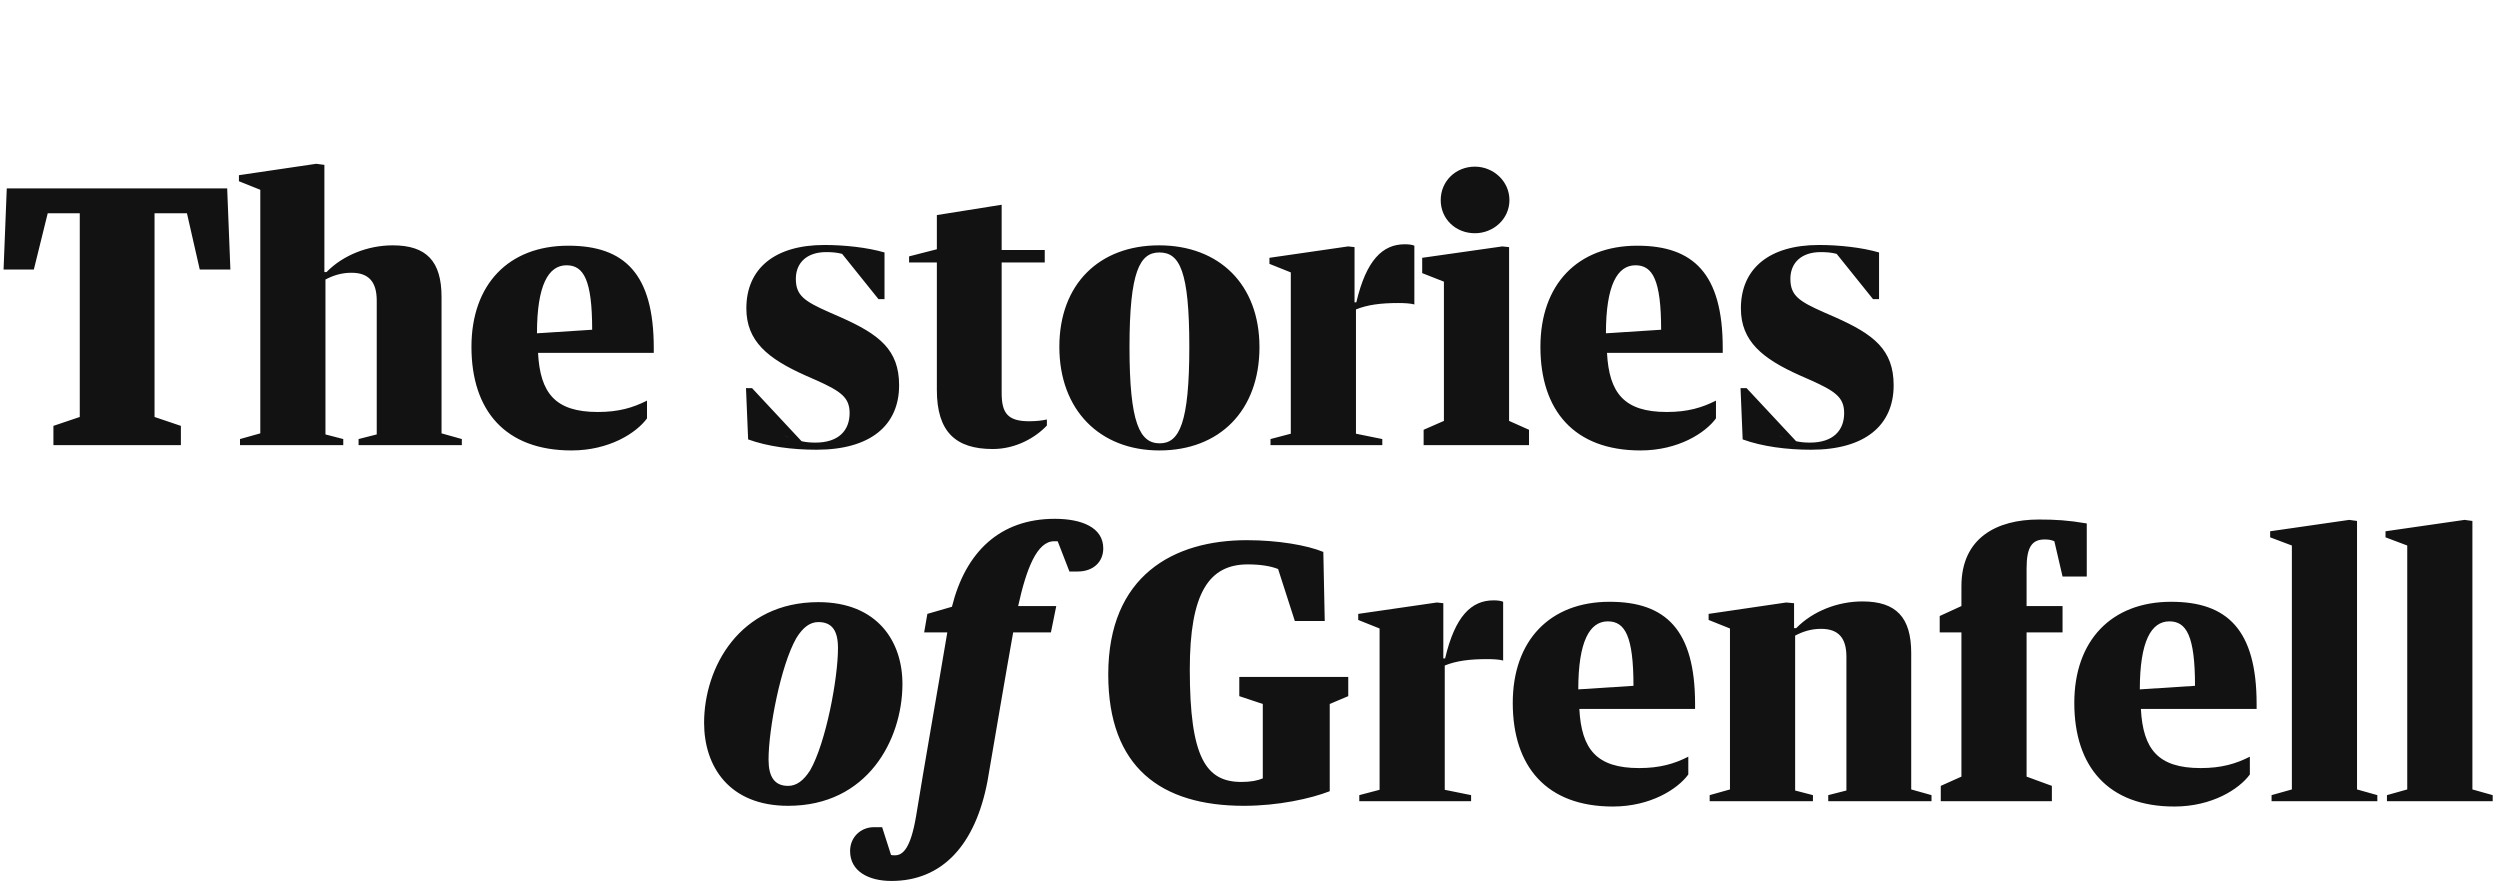
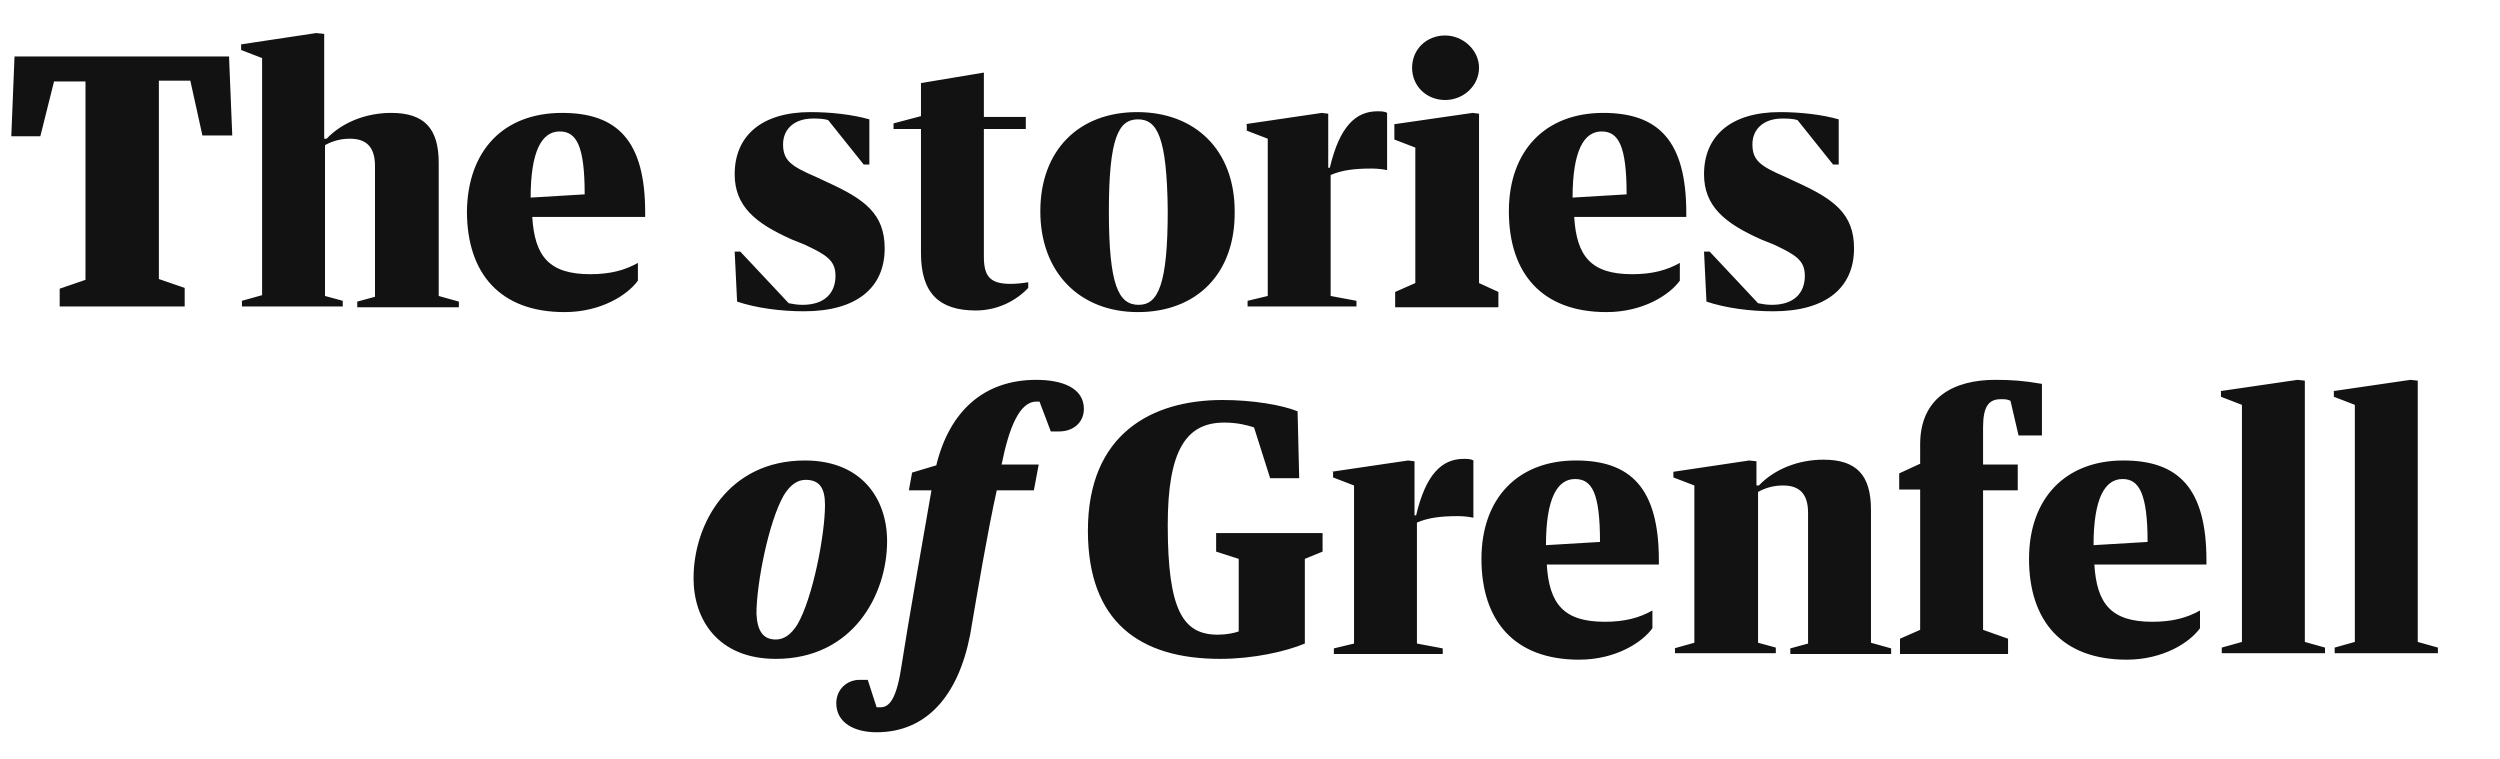
- <svg xmlns="http://www.w3.org/2000/svg" width="337px" height="120px" viewBox="0 0 337 120" version="1.1">
-   <g id="Page-1" stroke="none" stroke-width="1" fill="none" fill-rule="evenodd">
-     <g id="Group" fill="#121212">
-       <path d="M7.2,60 L7.2,57.408 L10.752,56.208 L10.752,28.752 L6.432,28.752 L4.56,36.336 L0.48,36.336 L0.912,25.392 L30.624,25.392 L31.056,36.336 L26.928,36.336 L25.2,28.752 L20.832,28.752 L20.832,56.208 L24.384,57.408 L24.384,60 L7.2,60 Z M32.352,59.184 L35.088,58.416 L35.088,25.584 L32.208,24.432 L32.208,23.616 L42.624,22.08 L43.728,22.224 L43.728,36.672 L44.016,36.672 C46.272,34.368 49.632,33.072 52.944,33.072 C57.504,33.072 59.52,35.232 59.52,40.032 L59.52,58.416 L62.256,59.184 L62.256,60 L48.336,60 L48.336,59.184 L50.784,58.56 L50.784,40.512 C50.784,37.92 49.632,36.768 47.376,36.768 C45.984,36.768 44.88,37.152 43.872,37.68 L43.872,58.56 L46.272,59.184 L46.272,60 L32.352,60 L32.352,59.184 Z M88.128,47.568 L72.528,47.568 C72.816,52.992 74.832,55.536 80.592,55.536 C83.376,55.536 85.344,54.96 87.216,54 L87.216,56.4 C85.776,58.368 82.128,60.72 77.04,60.72 C68.112,60.72 63.552,55.344 63.552,46.752 C63.552,38.352 68.544,33.12 76.608,33.12 C84.192,33.12 88.128,36.912 88.128,46.896 L88.128,47.568 Z M76.368,35.76 C73.92,35.76 72.384,38.448 72.384,44.928 L79.824,44.448 C79.824,37.728 78.672,35.76 76.368,35.76 Z M113.328,42.768 C118.512,45.072 121.2,47.136 121.2,51.936 C121.2,57.36 117.312,60.624 110.064,60.624 C106.8,60.624 103.488,60.192 100.848,59.232 L100.56,52.32 L101.376,52.32 L108.048,59.472 C108.624,59.616 109.296,59.664 109.92,59.664 C113.04,59.664 114.528,58.032 114.528,55.68 C114.528,53.568 113.328,52.752 110.16,51.312 L108.528,50.592 C103.488,48.336 100.608,45.984 100.608,41.568 C100.608,36.192 104.448,33.024 111.12,33.024 C113.856,33.024 116.928,33.36 119.232,34.032 L119.232,40.32 L118.416,40.32 L113.52,34.224 C112.848,34.032 112.08,33.984 111.36,33.984 C108.768,33.984 107.28,35.424 107.28,37.584 C107.28,39.84 108.432,40.608 111.792,42.096 L113.328,42.768 Z M105.696,58.656 C105.888,58.752 106.128,58.896 106.368,58.992 L105.696,58.656 Z M126.288,35.376 L122.544,35.376 L122.544,34.56 L126.288,33.6 L126.288,28.992 L135.024,27.6 L135.024,33.696 L140.832,33.696 L140.832,35.376 L135.024,35.376 L135.024,52.992 C135.024,55.68 135.84,56.784 138.72,56.784 C139.632,56.784 140.544,56.688 141.12,56.544 L141.12,57.36 C139.584,58.992 136.944,60.528 133.824,60.528 C128.832,60.528 126.288,58.224 126.288,52.56 L126.288,35.376 Z M156.288,60.72 C148.272,60.72 142.8,55.296 142.8,46.752 C142.8,38.304 148.176,33.072 156.24,33.072 C164.304,33.072 169.776,38.304 169.776,46.8 C169.776,55.344 164.4,60.72 156.288,60.72 Z M156.288,34.032 C153.648,34.032 152.256,36.576 152.256,46.8 C152.256,57.072 153.648,59.76 156.336,59.76 C158.976,59.76 160.32,57.024 160.32,46.752 C160.32,36.528 159.024,34.032 156.288,34.032 Z M171.12,34.752 L181.728,33.216 L182.592,33.312 L182.592,40.752 L182.832,40.752 C184.176,35.04 186.384,32.928 189.36,32.928 C189.84,32.928 190.368,32.976 190.656,33.12 L190.656,41.04 C190.176,40.896 189.312,40.848 188.496,40.848 C186.096,40.848 184.32,41.088 182.784,41.712 L182.784,58.464 L186.336,59.184 L186.336,60 L171.264,60 L171.264,59.184 L174,58.464 L174,36.72 L171.12,35.568 L171.12,34.752 Z M198.816,22.464 C201.312,22.464 203.472,24.432 203.472,26.976 C203.472,29.52 201.312,31.44 198.816,31.44 C196.224,31.44 194.208,29.52 194.208,26.976 C194.208,24.432 196.224,22.464 198.816,22.464 Z M191.712,34.752 L202.512,33.216 L203.424,33.312 L203.424,56.736 L206.112,57.936 L206.112,60 L191.904,60 L191.904,57.936 L194.64,56.736 L194.64,37.968 L191.712,36.816 L191.712,34.752 Z M232.224,47.568 L216.624,47.568 C216.912,52.992 218.928,55.536 224.688,55.536 C227.472,55.536 229.44,54.96 231.312,54 L231.312,56.4 C229.872,58.368 226.224,60.72 221.136,60.72 C212.208,60.72 207.648,55.344 207.648,46.752 C207.648,38.352 212.64,33.12 220.704,33.12 C228.288,33.12 232.224,36.912 232.224,46.896 L232.224,47.568 Z M220.464,35.76 C218.016,35.76 216.48,38.448 216.48,44.928 L223.92,44.448 C223.92,37.728 222.768,35.76 220.464,35.76 Z M247.392,42.768 C252.576,45.072 255.264,47.136 255.264,51.936 C255.264,57.36 251.376,60.624 244.128,60.624 C240.864,60.624 237.552,60.192 234.912,59.232 L234.624,52.32 L235.44,52.32 L242.112,59.472 C242.688,59.616 243.36,59.664 243.984,59.664 C247.104,59.664 248.592,58.032 248.592,55.68 C248.592,53.568 247.392,52.752 244.224,51.312 L242.592,50.592 C237.552,48.336 234.672,45.984 234.672,41.568 C234.672,36.192 238.512,33.024 245.184,33.024 C247.92,33.024 250.992,33.36 253.296,34.032 L253.296,40.32 L252.48,40.32 L247.584,34.224 C246.912,34.032 246.144,33.984 245.424,33.984 C242.832,33.984 241.344,35.424 241.344,37.584 C241.344,39.84 242.496,40.608 245.856,42.096 L247.392,42.768 Z M239.76,58.656 C239.952,58.752 240.192,58.896 240.432,58.992 L239.76,58.656 Z" id="Headline" />
-       <path d="M106.24,108.624 C98.272,108.624 94.912,103.296 94.912,97.44 C94.912,90 99.664,81.168 110.32,81.168 C118.288,81.168 121.696,86.496 121.648,92.304 C121.6,99.744 116.944,108.624 106.24,108.624 Z M106.24,105.936 C107.344,105.936 108.304,105.264 109.216,103.824 C111.328,100.128 112.96,91.488 112.96,87.36 C112.96,85.056 112.192,83.856 110.32,83.856 C109.216,83.856 108.256,84.528 107.344,86.016 C105.232,89.712 103.6,98.304 103.6,102.384 C103.6,104.736 104.416,105.936 106.24,105.936 Z M133.12,105.264 C131.488,113.904 127.024,118.752 120.16,118.752 C117.088,118.752 114.592,117.456 114.592,114.72 C114.592,112.848 116.032,111.504 117.808,111.504 L118.912,111.504 L120.112,115.248 C120.256,115.296 120.448,115.296 120.64,115.296 C121.744,115.296 122.752,114.288 123.472,110.112 C124.624,103.008 126.304,93.552 127.696,85.248 L124.576,85.248 L125.008,82.752 L128.32,81.792 C130.144,74.448 134.752,69.936 142.192,69.936 C145.792,69.936 148.72,71.088 148.72,73.92 C148.72,75.744 147.376,77.04 145.264,77.04 L144.16,77.04 L142.576,72.96 L142.096,72.96 C139.792,72.96 138.352,76.656 137.248,81.696 L142.384,81.696 L141.664,85.248 L136.576,85.248 C135.568,90.864 134.128,99.408 133.12,105.264 Z M167.68,108.624 C156.496,108.624 149.392,103.44 149.392,90.912 C149.392,77.568 158.224,72.816 168.064,72.816 C172.24,72.816 176.176,73.488 178.384,74.4 L178.576,83.712 L174.544,83.712 L172.288,76.704 C171.328,76.32 169.936,76.08 168.208,76.08 C162.976,76.08 160.384,79.92 160.384,90.24 C160.384,102.096 162.544,105.408 167.344,105.408 C168.592,105.408 169.552,105.216 170.224,104.928 L170.224,94.896 L167.056,93.84 L167.056,91.248 L181.744,91.248 L181.744,93.84 L179.248,94.896 L179.248,106.656 C176.656,107.664 172.288,108.624 167.68,108.624 Z M183.088,82.752 L193.696,81.216 L194.56,81.312 L194.56,88.752 L194.8,88.752 C196.144,83.04 198.352,80.928 201.328,80.928 C201.808,80.928 202.336,80.976 202.624,81.12 L202.624,89.04 C202.144,88.896 201.28,88.848 200.464,88.848 C198.064,88.848 196.288,89.088 194.752,89.712 L194.752,106.464 L198.304,107.184 L198.304,108 L183.232,108 L183.232,107.184 L185.968,106.464 L185.968,84.72 L183.088,83.568 L183.088,82.752 Z M228.496,95.568 L212.896,95.568 C213.184,100.992 215.2,103.536 220.96,103.536 C223.744,103.536 225.712,102.96 227.584,102 L227.584,104.4 C226.144,106.368 222.496,108.72 217.408,108.72 C208.48,108.72 203.92,103.344 203.92,94.752 C203.92,86.352 208.912,81.12 216.976,81.12 C224.56,81.12 228.496,84.912 228.496,94.896 L228.496,95.568 Z M216.736,83.76 C214.288,83.76 212.752,86.448 212.752,92.928 L220.192,92.448 C220.192,85.728 219.04,83.76 216.736,83.76 Z M230.464,107.184 L233.2,106.416 L233.2,84.72 L230.32,83.568 L230.32,82.752 L240.784,81.216 L241.84,81.312 L241.84,84.672 L242.128,84.672 C244.384,82.368 247.744,81.072 251.056,81.072 C255.616,81.072 257.632,83.232 257.632,88.032 L257.632,106.416 L260.368,107.184 L260.368,108 L246.448,108 L246.448,107.184 L248.896,106.56 L248.896,88.512 C248.896,85.92 247.744,84.768 245.488,84.768 C244.096,84.768 242.992,85.152 241.984,85.68 L241.984,106.56 L244.384,107.184 L244.384,108 L230.464,108 L230.464,107.184 Z M273.184,104.688 L276.592,105.936 L276.592,108 L261.616,108 L261.616,105.936 L264.4,104.688 L264.4,85.248 L261.472,85.248 L261.472,83.04 L264.4,81.696 L264.4,79.008 C264.4,72.48 269.2,70.032 274.816,70.032 C277.072,70.032 278.752,70.128 281.296,70.56 L281.296,77.712 L278.032,77.712 L276.928,72.96 C276.496,72.768 276.112,72.72 275.632,72.72 C273.952,72.72 273.184,73.68 273.184,76.608 L273.184,81.696 L278.032,81.696 L278.032,85.248 L273.184,85.248 L273.184,104.688 Z M304.192,95.568 L288.592,95.568 C288.88,100.992 290.896,103.536 296.656,103.536 C299.44,103.536 301.408,102.96 303.28,102 L303.28,104.4 C301.84,106.368 298.192,108.72 293.104,108.72 C284.176,108.72 279.616,103.344 279.616,94.752 C279.616,86.352 284.608,81.12 292.672,81.12 C300.256,81.12 304.192,84.912 304.192,94.896 L304.192,95.568 Z M292.432,83.76 C289.984,83.76 288.448,86.448 288.448,92.928 L295.888,92.448 C295.888,85.728 294.736,83.76 292.432,83.76 Z M306.016,71.616 L316.672,70.08 L317.728,70.224 L317.728,106.416 L320.464,107.184 L320.464,108 L306.208,108 L306.208,107.184 L308.944,106.416 L308.944,73.536 L306.016,72.432 L306.016,71.616 Z M321.568,71.616 L332.224,70.08 L333.28,70.224 L333.28,106.416 L336.016,107.184 L336.016,108 L321.76,108 L321.76,107.184 L324.496,106.416 L324.496,73.536 L321.568,72.432 L321.568,71.616 Z" id="of-Grenfell" />
+ <svg xmlns="http://www.w3.org/2000/svg" version="1.1" id="Layer_1" x="0px" y="0px" viewBox="0 0 310 94" style="enable-background:new 0 0 310 94;" xml:space="preserve">
+   <style type="text/css">
+ 	.st0{fill:#121212;}
+ </style>
+   <g id="Page-1">
+     <g id="Group">
+       <path id="Headline" class="st0" d="M7.4,38.1v-2.3l3.2-1.1V10.1H6.7l-1.7,6.8H1.4L1.8,7h26.6l0.4,9.8h-3.7l-1.5-6.8h-3.9v24.6    l3.2,1.1v2.3H7.4z M30,37.3l2.5-0.7V7.2l-2.6-1V5.5l9.3-1.4l1,0.1v13h0.3c2-2.1,5-3.2,8-3.2c4.1,0,5.9,1.9,5.9,6.2v16.5l2.5,0.7    v0.7H44.3v-0.7l2.2-0.6V20.6c0-2.3-1-3.4-3.1-3.4c-1.2,0-2.2,0.3-3.1,0.8v18.7l2.2,0.6v0.7H30V37.3z M80,26.9H66    c0.3,4.9,2.1,7.1,7.2,7.1c2.5,0,4.3-0.5,5.9-1.4v2.2c-1.3,1.8-4.6,3.9-9.1,3.9c-8,0-12.1-4.8-12.1-12.5C58,18.7,62.4,14,69.7,14    C76.5,14,80,17.4,80,26.3V26.9z M69.4,16.3c-2.2,0-3.6,2.4-3.6,8.2l6.7-0.4C72.5,18.1,71.5,16.3,69.4,16.3z M102.6,22.6    c4.6,2.1,7.1,3.9,7.1,8.2c0,4.9-3.5,7.8-10,7.8c-2.9,0-5.9-0.4-8.3-1.2l-0.3-6.2h0.7l6,6.4c0.5,0.1,1.1,0.2,1.7,0.2    c2.8,0,4.1-1.5,4.1-3.6c0-1.9-1.1-2.6-3.9-3.9l-1.5-0.6c-4.5-2-7.1-4.1-7.1-8.1c0-4.8,3.4-7.7,9.4-7.7c2.5,0,5.2,0.3,7.3,0.9v5.6    h-0.7l-4.4-5.5c-0.6-0.2-1.3-0.2-1.9-0.2c-2.3,0-3.7,1.3-3.7,3.2c0,2,1,2.7,4,4L102.6,22.6z M95.7,36.9c0.2,0.1,0.4,0.2,0.6,0.3    L95.7,36.9z M114.2,16h-3.4v-0.7l3.4-0.9v-4.1L122,9v5.5h5.2V16H122v15.8c0,2.4,0.7,3.4,3.3,3.4c0.8,0,1.6-0.1,2.2-0.2v0.7    c-1.4,1.5-3.7,2.8-6.5,2.8c-4.5,0-6.8-2.1-6.8-7.1V16z M141.1,38.7c-7.2,0-12.1-4.9-12.1-12.5c0-7.6,4.8-12.3,12-12.3    c7.2,0,12.1,4.7,12.1,12.3C153.2,33.9,148.4,38.7,141.1,38.7z M141.1,14.8c-2.4,0-3.6,2.3-3.6,11.4c0,9.2,1.2,11.6,3.7,11.6    c2.4,0,3.6-2.5,3.6-11.7C144.7,17,143.5,14.8,141.1,14.8z M154.4,15.4l9.5-1.4l0.8,0.1v6.7h0.2c1.2-5.1,3.2-7,5.9-7    c0.4,0,0.9,0,1.2,0.2v7.1c-0.4-0.1-1.2-0.2-1.9-0.2c-2.2,0-3.7,0.2-5.1,0.8v15l3.2,0.6v0.7h-13.5v-0.7l2.5-0.6V17.2l-2.6-1V15.4z     M179.2,4.4c2.2,0,4.2,1.8,4.2,4s-1.9,4-4.2,4c-2.3,0-4.1-1.7-4.1-4S176.9,4.4,179.2,4.4z M172.9,15.4l9.7-1.4l0.8,0.1v21l2.4,1.1    v1.9H173v-1.9l2.5-1.1V18.3l-2.6-1V15.4z M209.2,26.9h-14c0.3,4.9,2.1,7.1,7.2,7.1c2.5,0,4.3-0.5,5.9-1.4v2.2    c-1.3,1.8-4.6,3.9-9.1,3.9c-8,0-12.1-4.8-12.1-12.5c0-7.5,4.5-12.2,11.7-12.2c6.8,0,10.3,3.4,10.3,12.4V26.9z M198.6,16.3    c-2.2,0-3.6,2.4-3.6,8.2l6.7-0.4C201.7,18.1,200.7,16.3,198.6,16.3z M222.8,22.6c4.6,2.1,7.1,3.9,7.1,8.2c0,4.9-3.5,7.8-10,7.8    c-2.9,0-5.9-0.4-8.3-1.2l-0.3-6.2h0.7l6,6.4c0.5,0.1,1.1,0.2,1.7,0.2c2.8,0,4.1-1.5,4.1-3.6c0-1.9-1.1-2.6-3.9-3.9l-1.5-0.6    c-4.5-2-7.1-4.1-7.1-8.1c0-4.8,3.4-7.7,9.4-7.7c2.5,0,5.2,0.3,7.3,0.9v5.6h-0.7l-4.4-5.5c-0.6-0.2-1.3-0.2-1.9-0.2    c-2.3,0-3.7,1.3-3.7,3.2c0,2,1,2.7,4,4L222.8,22.6z M215.9,36.9c0.2,0.1,0.4,0.2,0.6,0.3L215.9,36.9z" />
+       <path id="of-Grenfell" class="st0" d="M96.2,81.7c-7.1,0-10.2-4.8-10.2-10c0-6.7,4.3-14.6,13.8-14.6c7.1,0,10.2,4.8,10.2,10    C110,73.7,105.8,81.7,96.2,81.7z M96.2,79.3c1,0,1.9-0.6,2.7-1.9c1.9-3.3,3.4-11.1,3.4-14.8c0-2.1-0.7-3.1-2.4-3.1    c-1,0-1.9,0.6-2.7,1.9c-1.9,3.3-3.4,11-3.4,14.7C93.9,78.2,94.6,79.3,96.2,79.3z M120.3,78.7c-1.5,7.7-5.5,12.1-11.6,12.1    c-2.8,0-5-1.2-5-3.6c0-1.7,1.3-2.9,2.9-2.9h1l1.1,3.4c0.1,0,0.3,0,0.5,0c1,0,1.9-0.9,2.5-4.6c1-6.4,2.5-14.8,3.8-22.3h-2.8    l0.4-2.2l3-0.9c1.6-6.6,5.8-10.6,12.4-10.6c3.2,0,5.9,1,5.9,3.6c0,1.6-1.2,2.8-3.1,2.8h-1l-1.4-3.7h-0.4c-2.1,0-3.4,3.3-4.3,7.8    h4.6l-0.6,3.2h-4.6C122.5,65.7,121.2,73.4,120.3,78.7z M151.3,81.7c-10,0-16.4-4.6-16.4-15.9c0-12,7.9-16.2,16.7-16.2    c3.7,0,7.3,0.6,9.3,1.4l0.2,8.3h-3.6l-2-6.3c-0.9-0.3-2.1-0.6-3.7-0.6c-4.7,0-7,3.4-7,12.7c0,10.6,1.9,13.6,6.2,13.6    c1.1,0,2-0.2,2.6-0.4v-9l-2.8-0.9v-2.3h13.2v2.3l-2.2,0.9v10.5C159.4,80.8,155.4,81.7,151.3,81.7z M165.1,58.5l9.5-1.4l0.8,0.1    v6.7h0.2c1.2-5.1,3.2-7,5.9-7c0.4,0,0.9,0,1.2,0.2v7.1c-0.4-0.1-1.2-0.2-1.9-0.2c-2.2,0-3.7,0.2-5.1,0.8v15l3.2,0.6v0.7h-13.5    v-0.7l2.5-0.6V60.2l-2.6-1V58.5z M205.8,70h-14c0.3,4.9,2.1,7.1,7.2,7.1c2.5,0,4.3-0.5,5.9-1.4v2.2c-1.3,1.8-4.6,3.9-9.1,3.9    c-8,0-12.1-4.8-12.1-12.5c0-7.5,4.5-12.2,11.7-12.2c6.8,0,10.3,3.4,10.3,12.4V70z M195.3,59.4c-2.2,0-3.6,2.4-3.6,8.2l6.7-0.4    C198.4,61.1,197.4,59.4,195.3,59.4z M207.6,80.4l2.5-0.7V60.2l-2.6-1v-0.7l9.4-1.4l0.9,0.1v3h0.3c2-2.1,5-3.2,8-3.2    c4.1,0,5.9,1.9,5.9,6.2v16.5l2.5,0.7v0.7h-12.5v-0.7l2.2-0.6V63.6c0-2.3-1-3.4-3.1-3.4c-1.2,0-2.2,0.3-3.1,0.8v18.7l2.2,0.6v0.7    h-12.5V80.4z M245.9,78.1l3.1,1.1v1.9h-13.4v-1.9l2.5-1.1V60.7h-2.6v-2l2.6-1.2v-2.4c0-5.9,4.3-8,9.3-8c2,0,3.5,0.1,5.8,0.5V54    h-2.9l-1-4.3c-0.4-0.2-0.7-0.2-1.2-0.2c-1.5,0-2.2,0.9-2.2,3.5v4.6h4.3v3.2h-4.3V78.1z M273.7,70h-14c0.3,4.9,2.1,7.1,7.2,7.1    c2.5,0,4.3-0.5,5.9-1.4v2.2c-1.3,1.8-4.6,3.9-9.1,3.9c-8,0-12.1-4.8-12.1-12.5c0-7.5,4.5-12.2,11.7-12.2c6.8,0,10.3,3.4,10.3,12.4    V70z M263.2,59.4c-2.2,0-3.6,2.4-3.6,8.2l6.7-0.4C266.3,61.1,265.2,59.4,263.2,59.4z M275.3,48.5l9.6-1.4l0.9,0.1v32.4l2.5,0.7    v0.7h-12.8v-0.7l2.5-0.7V50.2l-2.6-1V48.5z M289.3,48.5l9.6-1.4l0.9,0.1v32.4l2.5,0.7v0.7h-12.8v-0.7l2.5-0.7V50.2l-2.6-1V48.5z" />
    </g>
  </g>
</svg>
